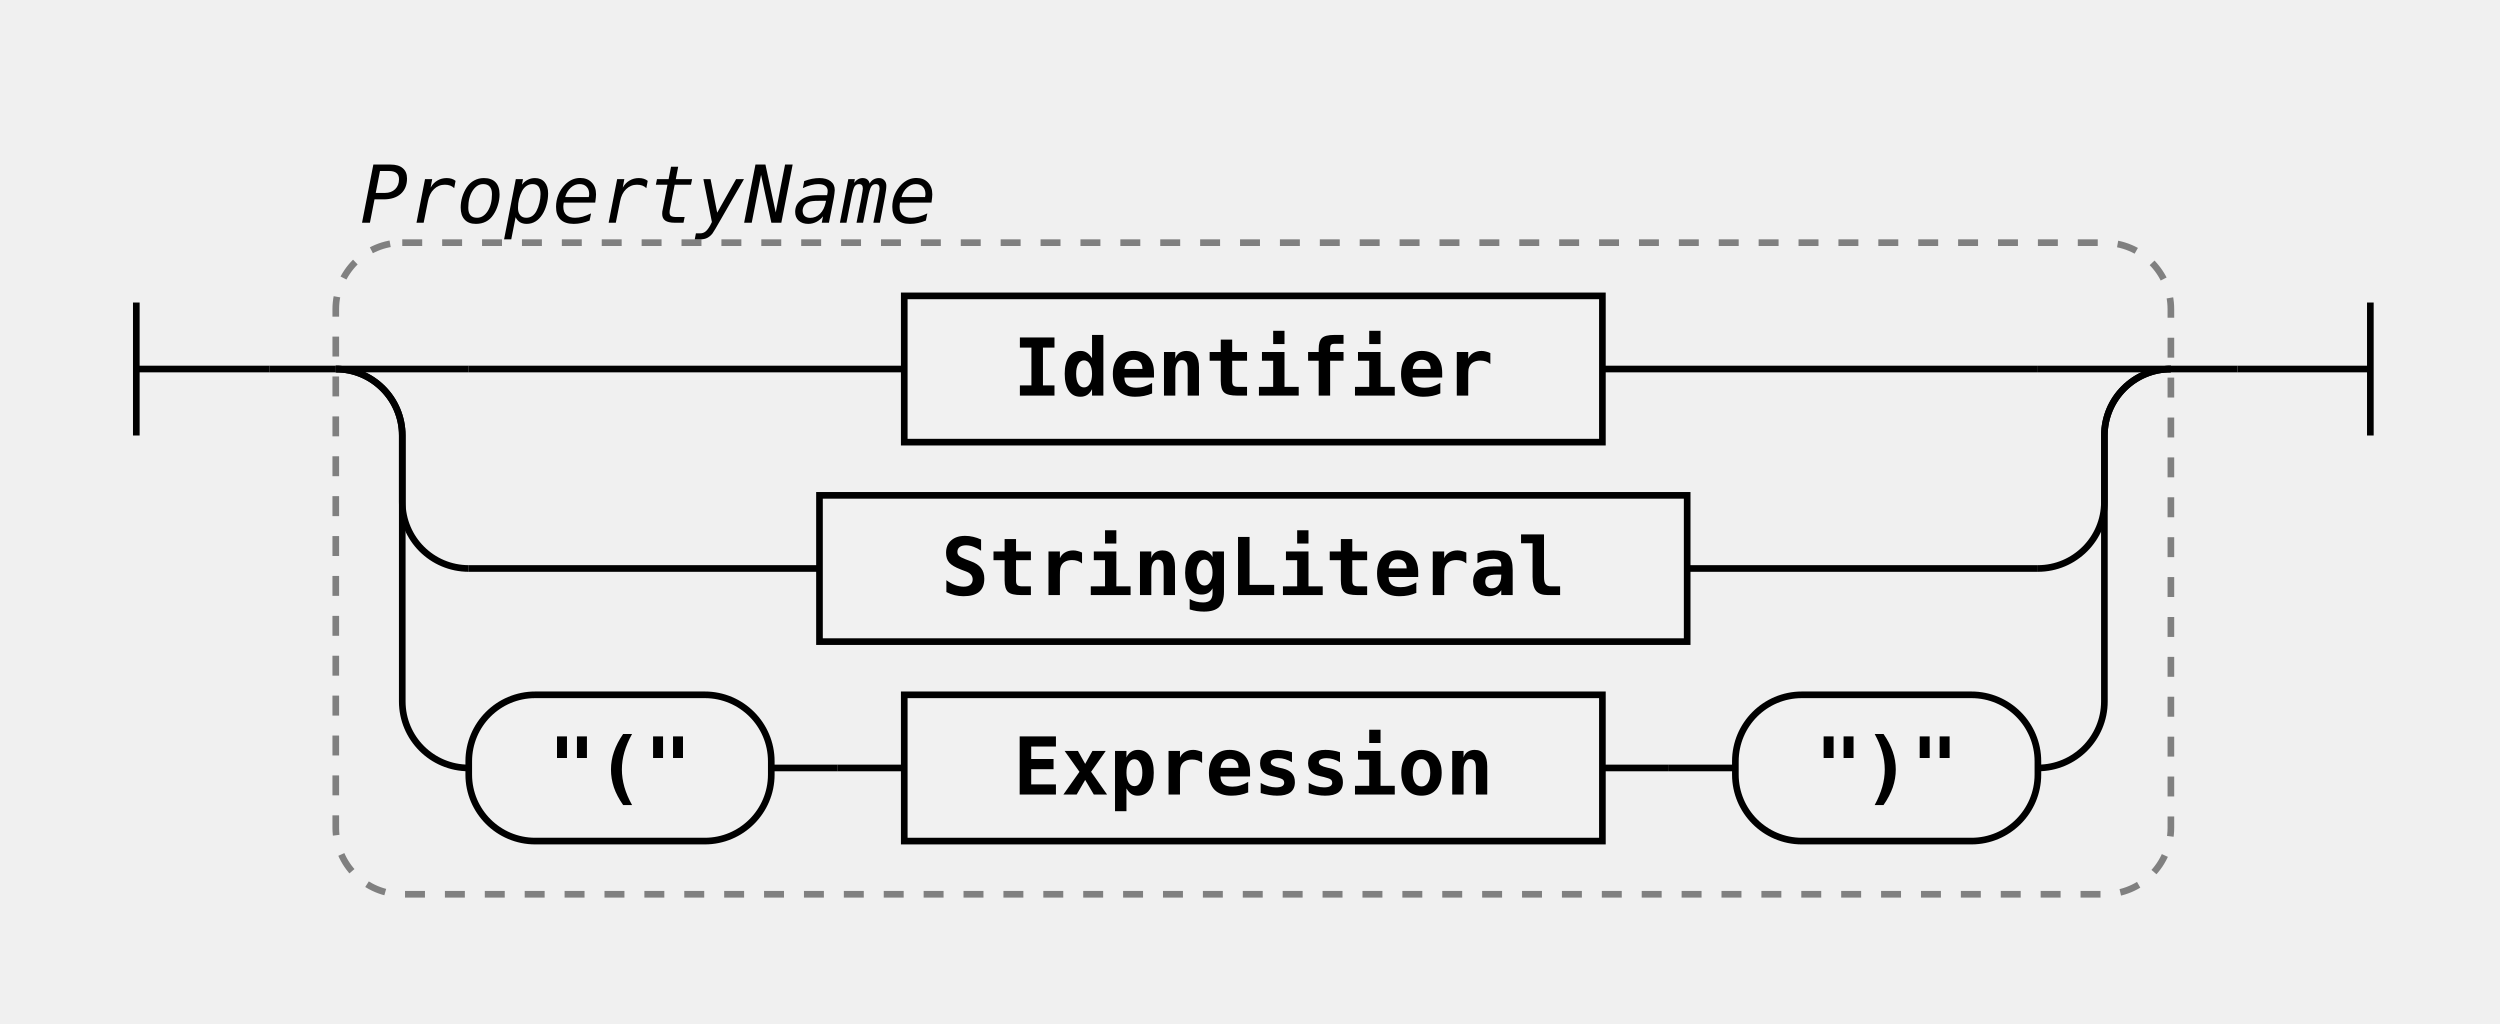
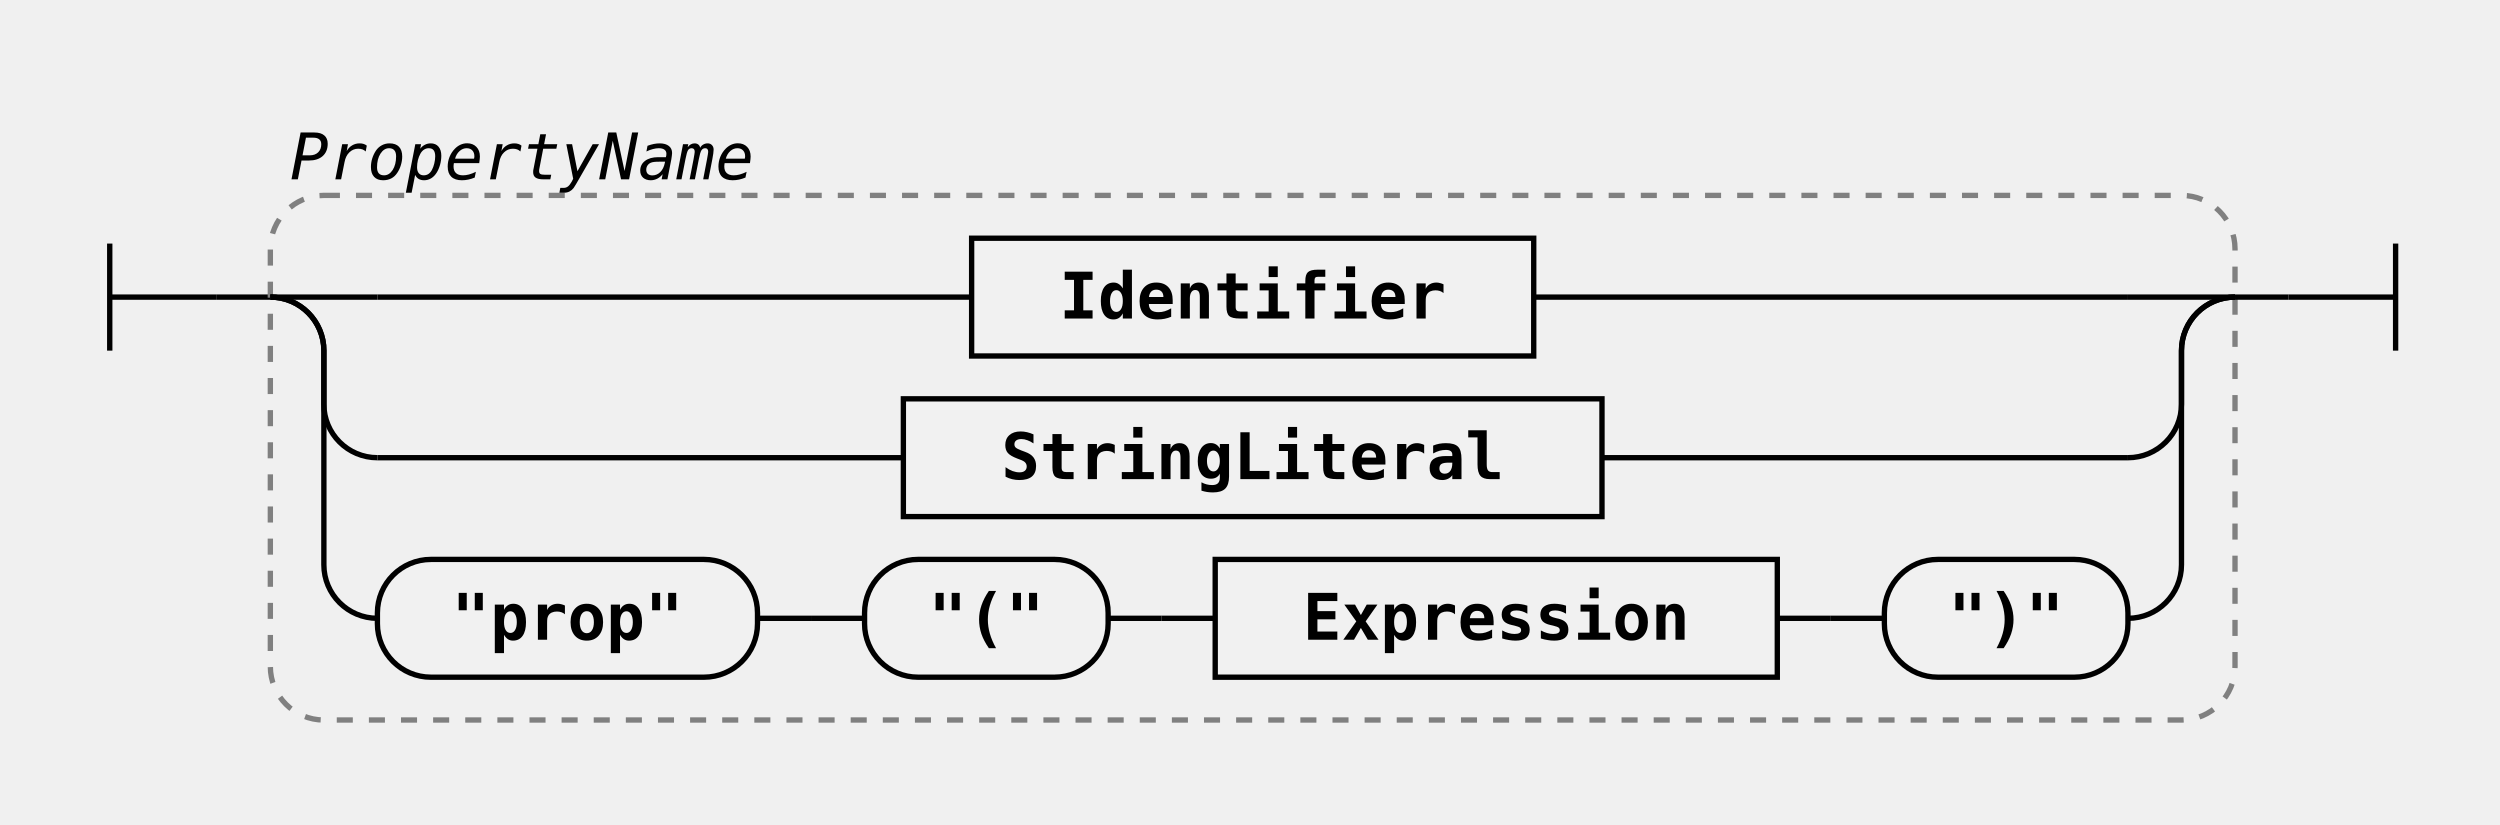
- <svg xmlns="http://www.w3.org/2000/svg" class="railroad-diagram" width="376" height="154" viewBox="0 0 376 154">
+ <svg xmlns="http://www.w3.org/2000/svg" class="railroad-diagram" width="467" height="154" viewBox="0 0 467 154">
  <g transform="translate(.5 .5)">
    <g class="Start">
      <path d="M20 45v20m0 -10h20" />
    </g>
    <path d="M40 55h10" />
    <g class="Group rule">
      <path d="M50 55h0" />
-       <path d="M326 55h0" />
-       <rect x="50" y="36" width="276" height="98" rx="10" ry="10" class="group-box" />
+       <path d="M417 55h0" />
+       <rect x="50" y="36" width="367" height="98" rx="10" ry="10" class="group-box" />
      <g class="Choice">
        <path d="M50 55h0" />
-         <path d="M326 55h0" />
+         <path d="M417 55h0" />
        <path d="M50 55h20" />
        <g class="non-terminal rule-ref">
-           <path d="M70 55h65.5" />
-           <path d="M240.5 55h65.5" />
-           <rect x="135.5" y="44" width="105" height="22" />
-           <text x="188" y="59">Identifier</text>
+           <path d="M70 55h111" />
+           <path d="M286 55h111" />
+           <rect x="181" y="44" width="105" height="22" />
+           <text x="233.5" y="59">Identifier</text>
        </g>
-         <path d="M306 55h20" />
+         <path d="M397 55h20" />
        <path d="M50 55a10 10 0 0 1 10 10v10a10 10 0 0 0 10 10" />
        <g class="non-terminal rule-ref">
-           <path d="M70 85h52.75" />
-           <path d="M253.25 85h52.75" />
-           <rect x="122.75" y="74" width="130.5" height="22" />
-           <text x="188" y="89">StringLiteral</text>
+           <path d="M70 85h98.25" />
+           <path d="M298.75 85h98.25" />
+           <rect x="168.25" y="74" width="130.5" height="22" />
+           <text x="233.5" y="89">StringLiteral</text>
        </g>
-         <path d="M306 85a10 10 0 0 0 10 -10v-10a10 10 0 0 1 10 -10" />
+         <path d="M397 85a10 10 0 0 0 10 -10v-10a10 10 0 0 1 10 -10" />
        <path d="M50 55a10 10 0 0 1 10 10v40a10 10 0 0 0 10 10" />
        <g class="Sequence">
          <path d="M70 115h0" />
-           <path d="M306 115h0" />
-           <path d="M115.5 115h10" />
+           <path d="M397 115h0" />
+           <path d="M141 115h10" />
          <g class="terminal literal">
            <path d="M70 115h0" />
-             <path d="M115.5 115h0" />
-             <rect x="70" y="104" width="45.5" height="22" rx="10" ry="10" />
-             <text x="92.75" y="119">"("</text>
+             <path d="M141 115h0" />
+             <rect x="70" y="104" width="71" height="22" rx="10" ry="10" />
+             <text x="105.5" y="119">"prop"</text>
          </g>
-           <path d="M125.5 115h10" />
-           <path d="M240.5 115h10" />
+           <path d="M151 115h10" />
+           <path d="M206.5 115h10" />
+           <g class="terminal literal">
+             <path d="M161 115h0" />
+             <path d="M206.5 115h0" />
+             <rect x="161" y="104" width="45.5" height="22" rx="10" ry="10" />
+             <text x="183.75" y="119">"("</text>
+           </g>
+           <path d="M216.5 115h10" />
+           <path d="M331.5 115h10" />
          <g class="non-terminal rule-ref">
-             <path d="M135.5 115h0" />
-             <path d="M240.5 115h0" />
-             <rect x="135.5" y="104" width="105" height="22" />
-             <text x="188" y="119">Expression</text>
+             <path d="M226.5 115h0" />
+             <path d="M331.5 115h0" />
+             <rect x="226.5" y="104" width="105" height="22" />
+             <text x="279" y="119">Expression</text>
          </g>
-           <path d="M250.5 115h10" />
+           <path d="M341.5 115h10" />
          <g class="terminal literal">
-             <path d="M260.5 115h0" />
-             <path d="M306 115h0" />
-             <rect x="260.5" y="104" width="45.5" height="22" rx="10" ry="10" />
-             <text x="283.25" y="119">")"</text>
+             <path d="M351.5 115h0" />
+             <path d="M397 115h0" />
+             <rect x="351.5" y="104" width="45.5" height="22" rx="10" ry="10" />
+             <text x="374.25" y="119">")"</text>
          </g>
        </g>
-         <path d="M306 115a10 10 0 0 0 10 -10v-40a10 10 0 0 1 10 -10" />
+         <path d="M397 115a10 10 0 0 0 10 -10v-40a10 10 0 0 1 10 -10" />
      </g>
      <g class="comment">
        <path d="M50 28h0" />
        <path d="M144 28h0" />
        <text x="97" y="33" class="comment">PropertyName</text>
      </g>
    </g>
-     <path d="M326 55h10" />
-     <path class="End" d="M 336 55 h 20 m 0 -10 v 20" />
+     <path d="M417 55h10" />
+     <path class="End" d="M 427 55 h 20 m 0 -10 v 20" />
  </g>
  <style>.ruleId {
  color: black;
  font-weight: bold;
}

.mainRule {}

.subRule {}

.subRuleAnchor {
  /* font-weight: bolder; */
  /* fill: green; */
  /* font-size: 110%;
  font-style: normal */
}

.parent {
  font-family: Verdana, Arial, Helvetica, sans-serif;
  font-size: 14px;
}

/* , .railroad-diagram */
.svg {
  display: flex;
  align-items: center;
  justify-content: center;
}

.test {
  background-color: lightgoldenrodyellow;
}


/* --------------------------------- svg styles ---------------------------------------- */

/* tspan {
  fill: blue
} */

svg.railroad-diagram {
  /*background-color: hsl(30,20%,95%);*/
  background-color: white;
}

.railroad-diagram path {
  stroke-width: 1;
  stroke: black;
  fill: rgba(0, 0, 0, 0);
}

text {
  font: bold 12px monospace;
  text-anchor: middle;
  white-space: pre;
}

text.diagram-text {
  font-size: 12px;
}

text.diagram-arrow {
  font-size: 14px;
}

text.label {
  text-anchor: start;
}

text.comment {
  font: italic 12px monospace;
}

g.non-terminal text {
  /*font-style: italic;*/
}

rect {
  stroke-width: 1;
  stroke: black;
  fill: rgb(241, 241, 241);
}

rect.group-box {
  stroke: gray;
  stroke-dasharray: 3 3;
  fill: none;
}

path.diagram-text {
  stroke-width: 3;
  stroke: black;
  fill: white;
  cursor: help;
}

.decision path {
  fill: #ccc;
}

g.diagram-text:hover path.diagram-text {
  fill: #eee;
}

text.repeat-text {
  font: italic 12px monospace;
  text-anchor: end;
}

.repeat-box&gt;rect.group-box {
  stroke: gray;
  stroke-width: 2;
  stroke-dasharray: 1 5;
  fill: none;
}

.delimiter&gt;rect.group-box {
  stroke: gray;
  stroke-width: 2;
  stroke-dasharray: 1 5;
  fill: none;
}</style>
</svg>
